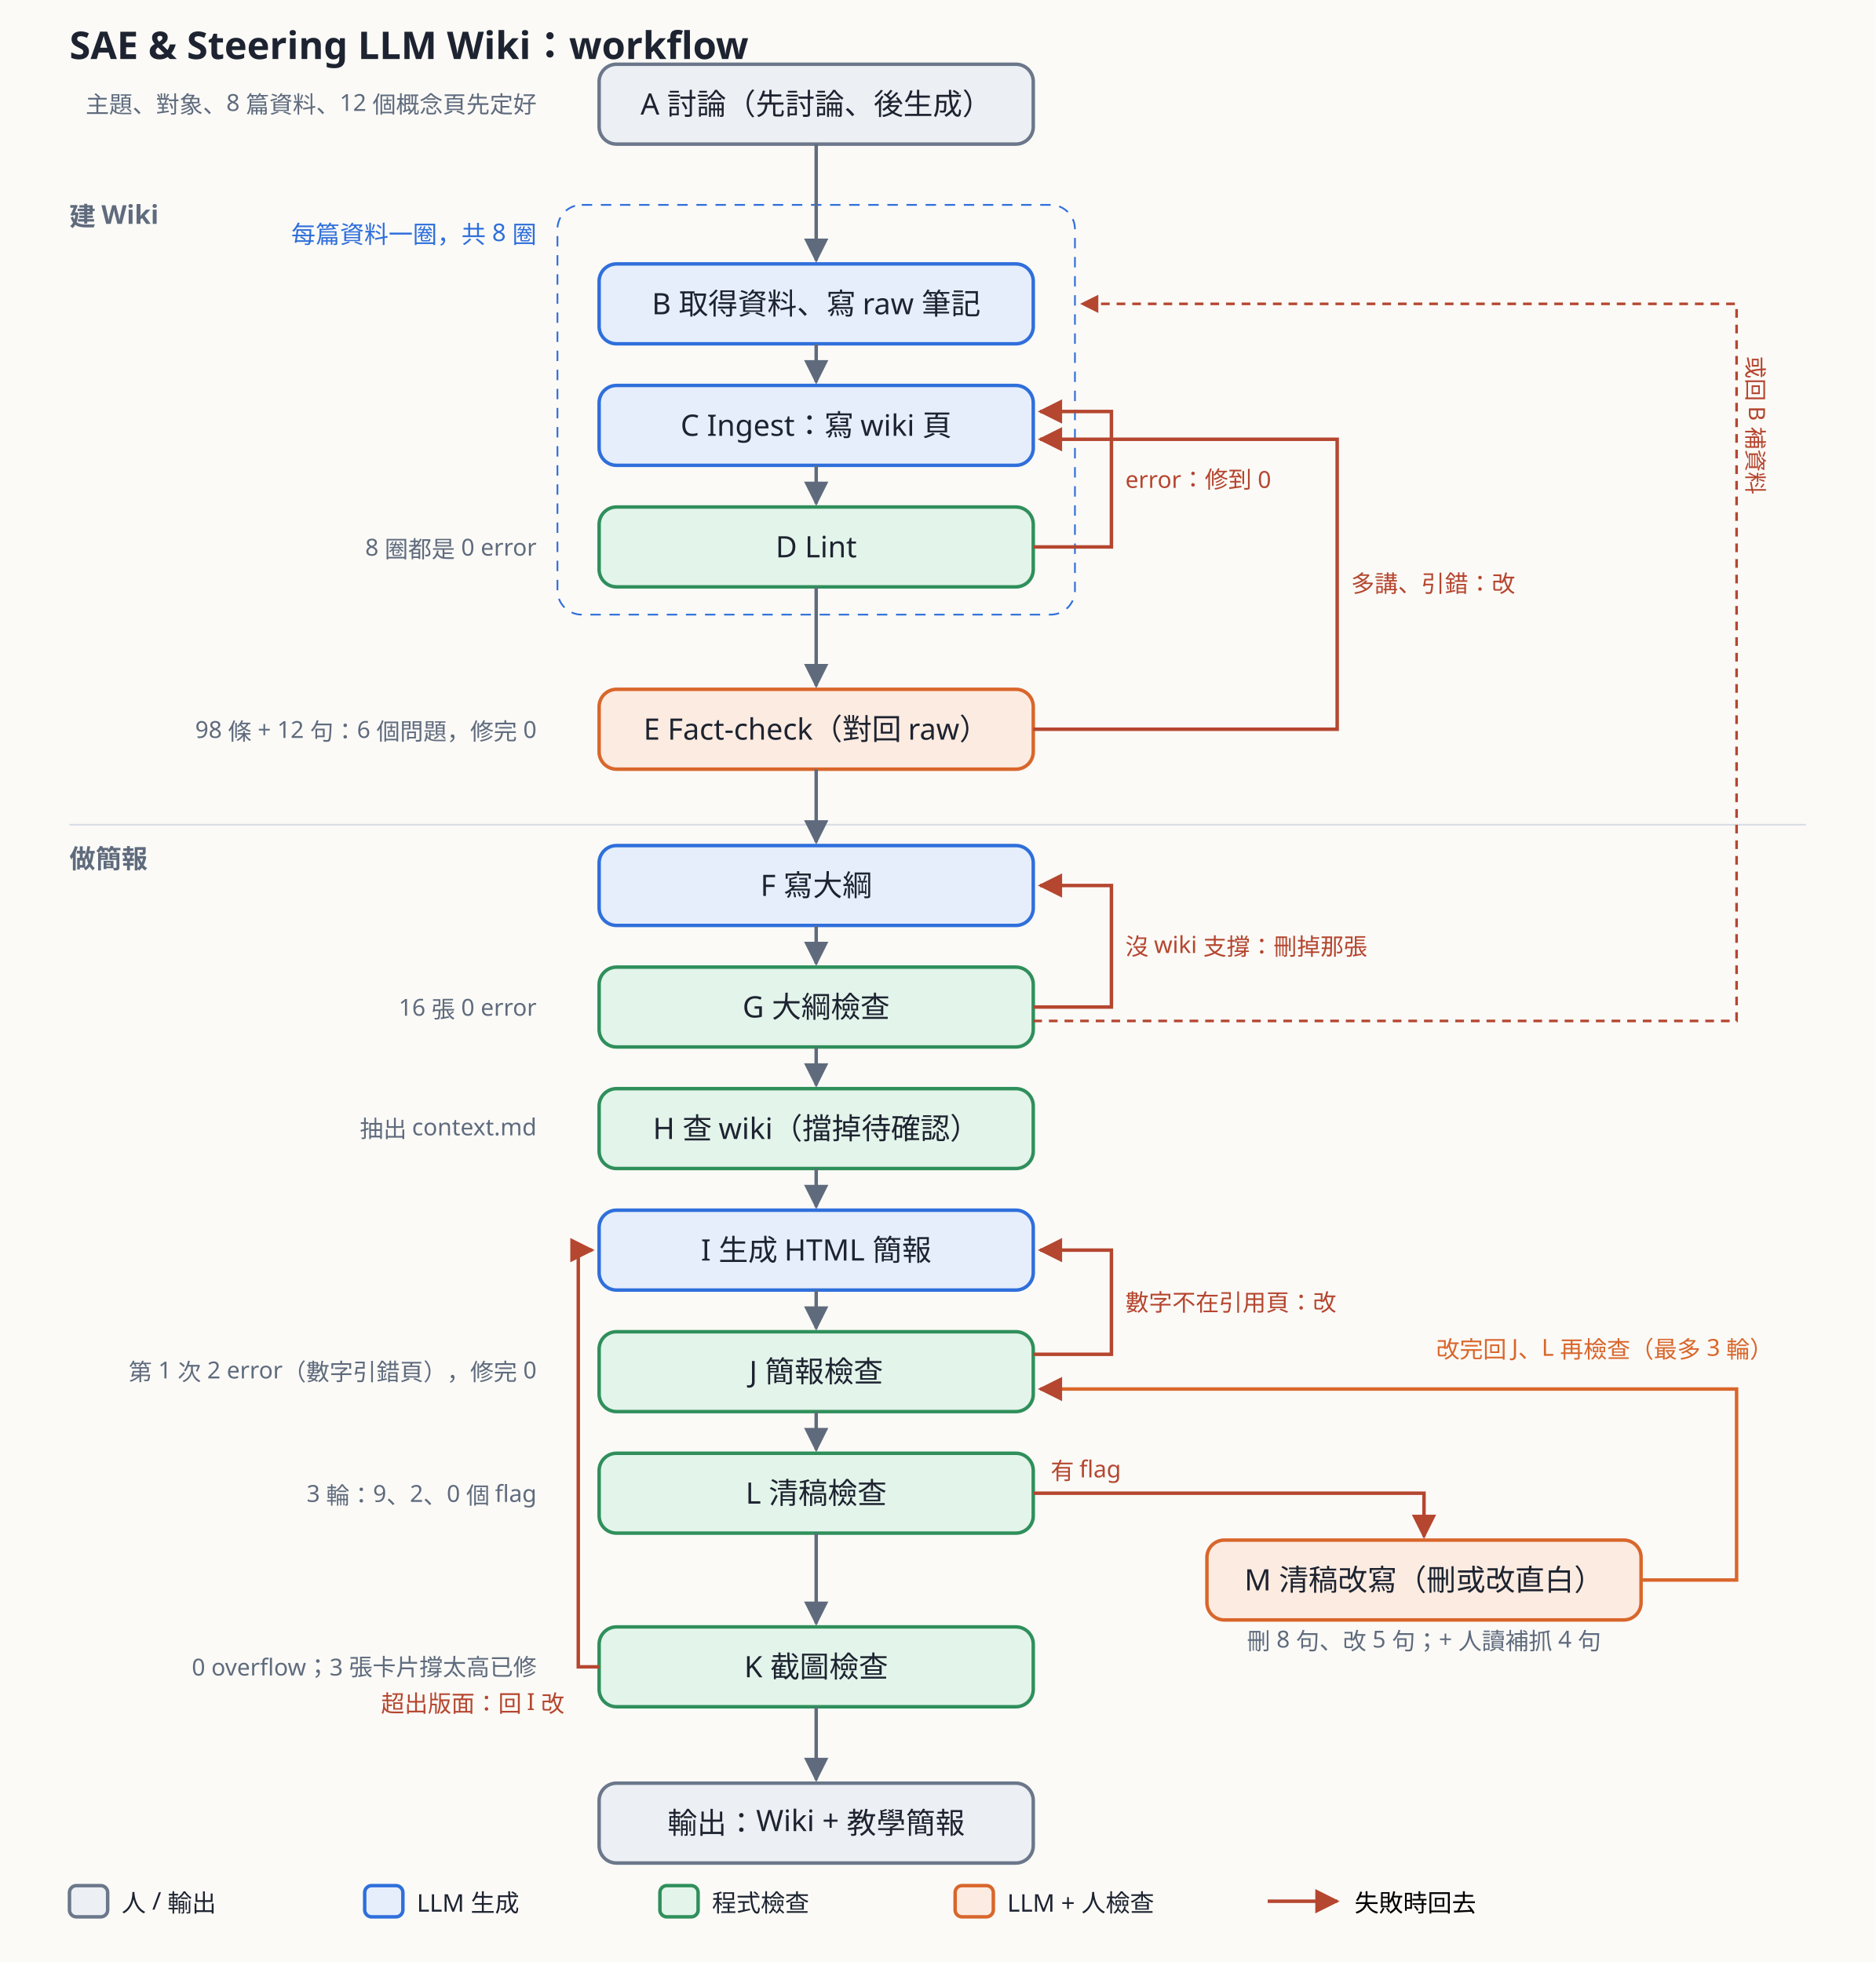
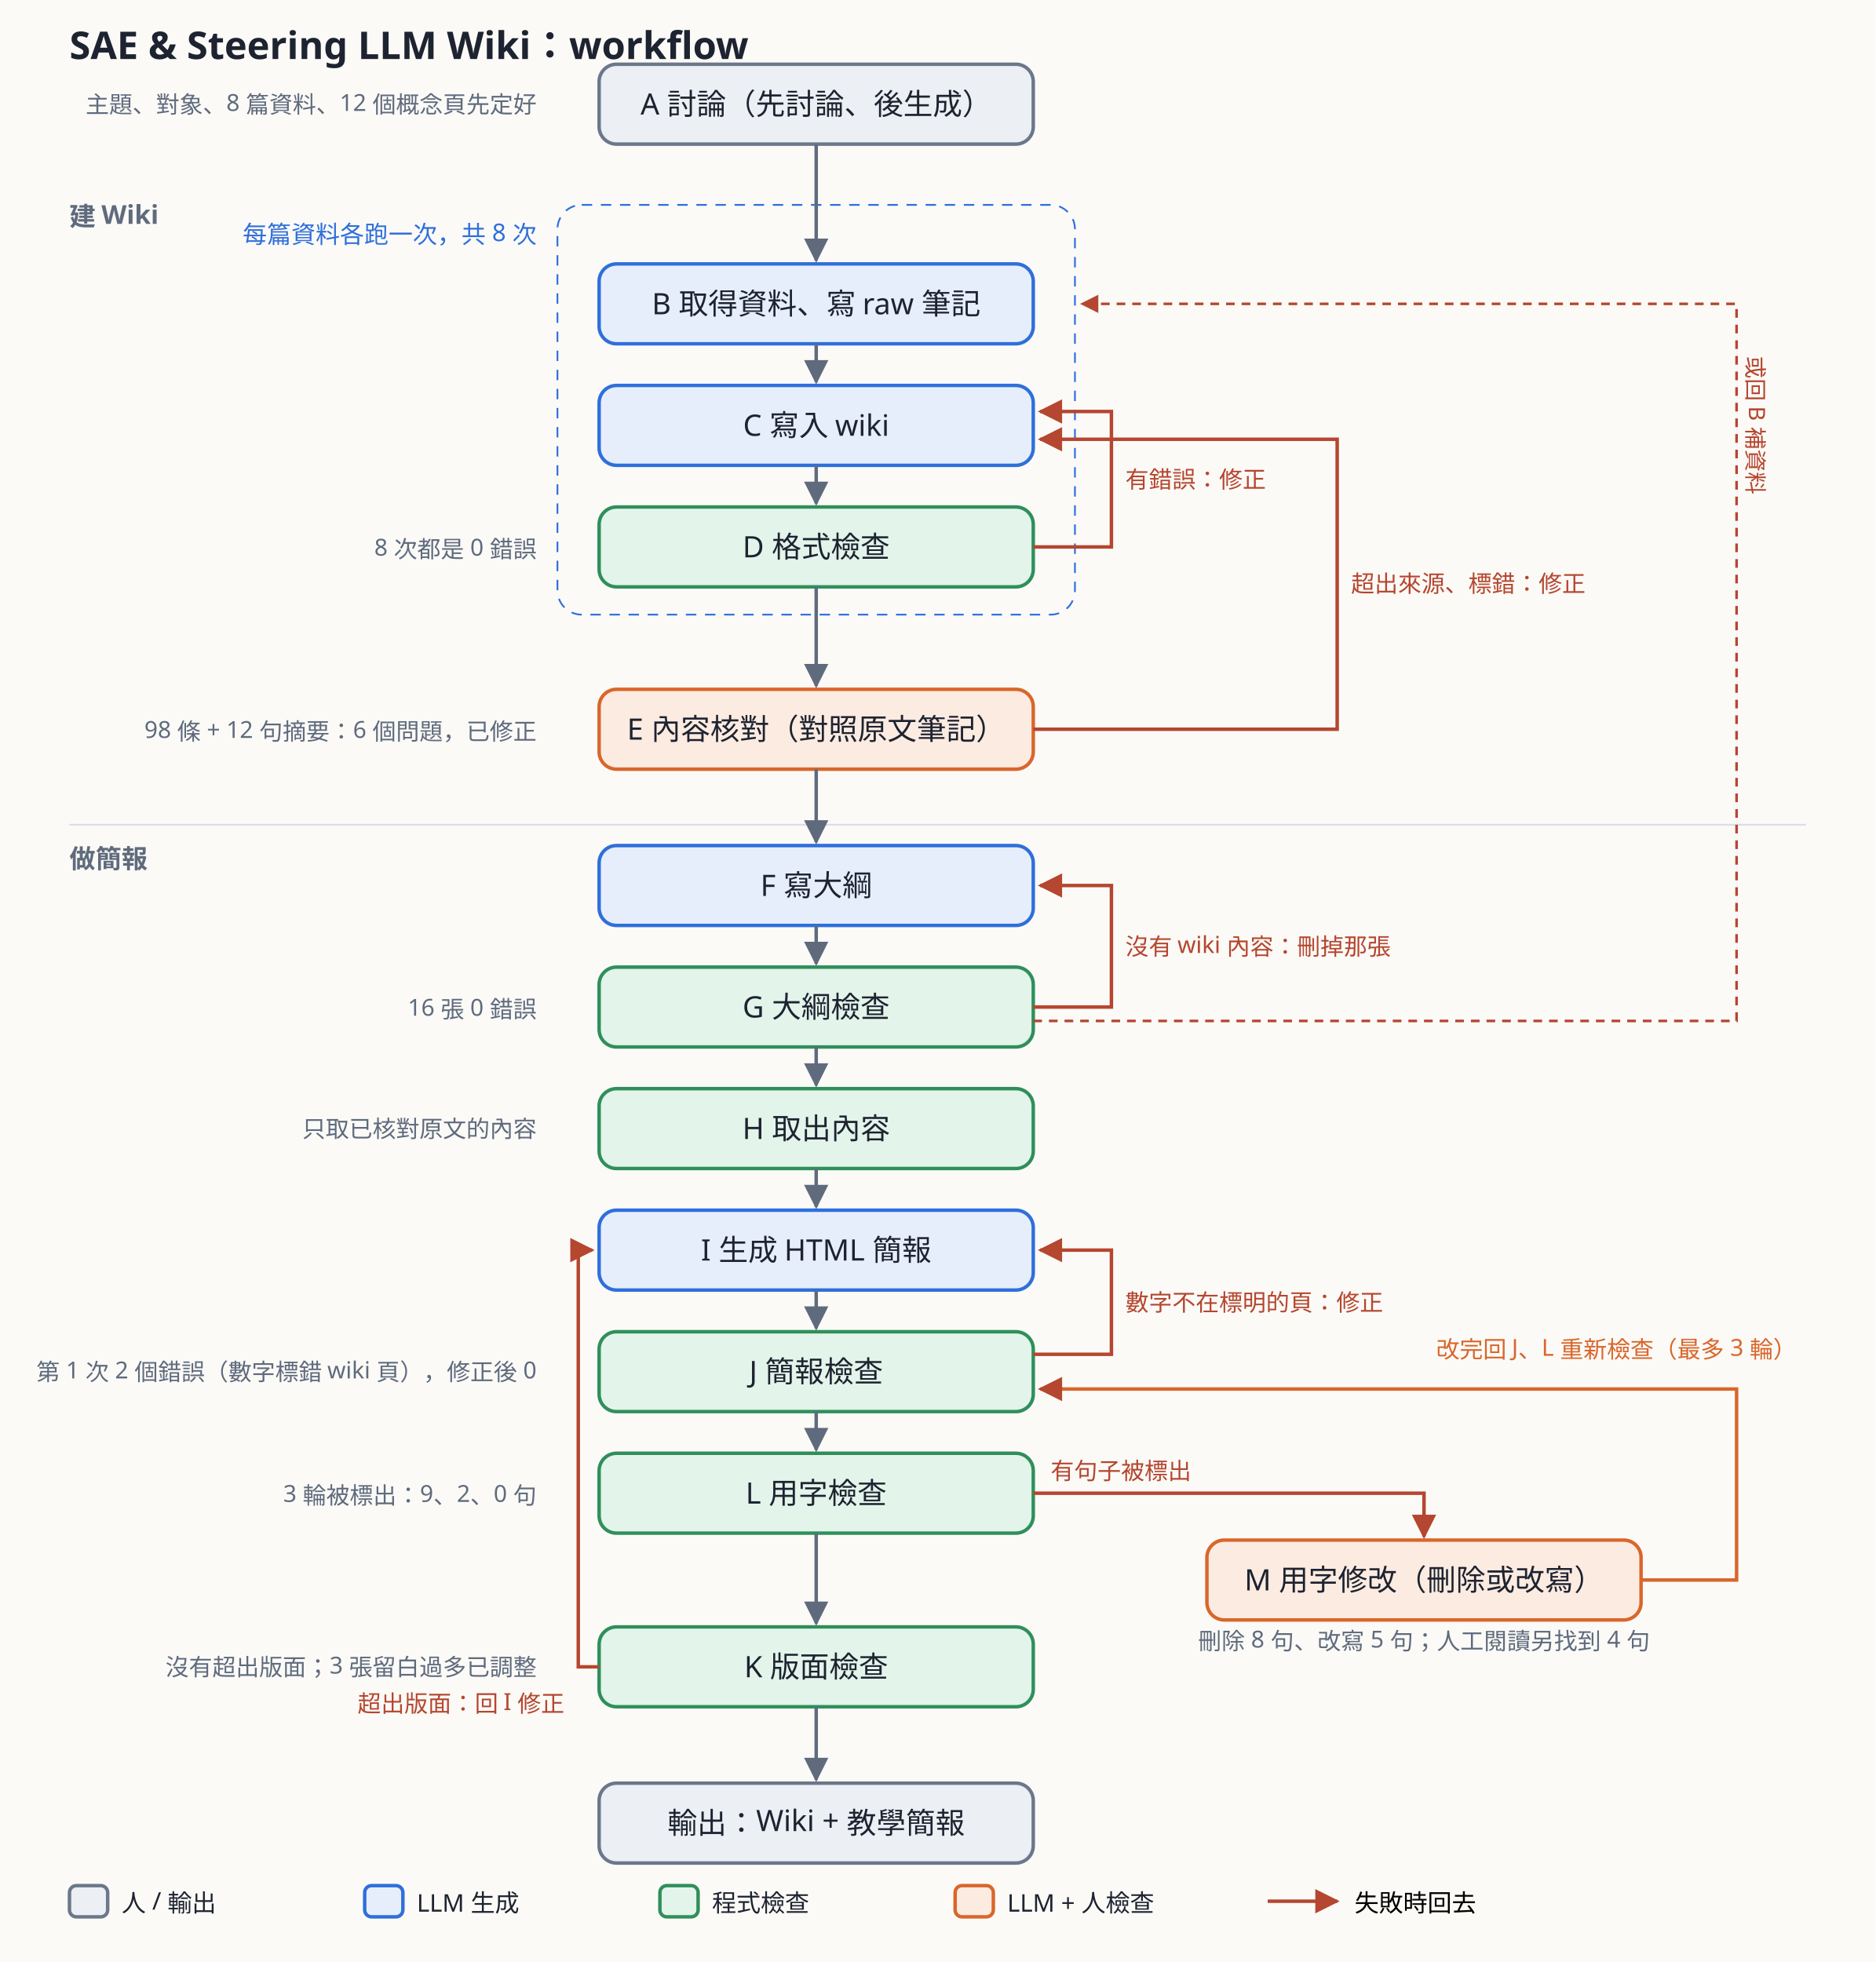
<svg xmlns="http://www.w3.org/2000/svg" viewBox="0 0 1080 1130" width="1080" height="1130" font-family="PingFang TC, Noto Sans TC, Microsoft JhengHei, sans-serif">
  <rect width="100%" height="100%" fill="#fbfaf7" />
  <defs>
    <marker id="a" viewBox="0 0 10 10" refX="9" refY="5" markerWidth="7" markerHeight="7" orient="auto">
      <path d="M0,0L10,5L0,10z" fill="#5f6b7d" />
    </marker>
    <marker id="r" viewBox="0 0 10 10" refX="9" refY="5" markerWidth="7" markerHeight="7" orient="auto">
      <path d="M0,0L10,5L0,10z" fill="#b5462f" />
    </marker>
  </defs>
  <text x="40" y="34" font-size="22" font-weight="700" fill="#1d2330">SAE &amp; Steering LLM Wiki：workflow</text>
  <rect x="321" y="118" width="298" height="236" rx="14" fill="none" stroke="#2f6fdb" stroke-dasharray="6 5" />
-   <text x="309" y="140" font-size="14" text-anchor="end" fill="#2f6fdb">每篇資料一圈，共 8 圈</text>
+   <text x="309" y="140" font-size="14" text-anchor="end" fill="#2f6fdb">每篇資料各跑一次，共 8 次</text>
  <text x="40" y="130" font-size="15" font-weight="700" fill="#5f6b7d">建 Wiki</text>
  <line x1="40" y1="475" x2="1040" y2="475" stroke="#d9dee6" />
  <text x="40" y="500" font-size="15" font-weight="700" fill="#5f6b7d">做簡報</text>
  <rect x="345" y="37" width="250" height="46" rx="10" fill="#eceff3" stroke="#6b778a" stroke-width="2" />
  <text x="470" y="66" font-size="17" text-anchor="middle" fill="#1d2330">A 討論（先討論、後生成）</text>
  <text x="309" y="65" font-size="13.5" text-anchor="end" fill="#5f6b7d">主題、對象、8 篇資料、12 個概念頁先定好</text>
  <rect x="345" y="152" width="250" height="46" rx="10" fill="#e6eefc" stroke="#2f6fdb" stroke-width="2" />
  <text x="470" y="181" font-size="17" text-anchor="middle" fill="#1d2330">B 取得資料、寫 raw 筆記</text>
  <rect x="345" y="222" width="250" height="46" rx="10" fill="#e6eefc" stroke="#2f6fdb" stroke-width="2" />
-   <text x="470" y="251" font-size="17" text-anchor="middle" fill="#1d2330">C Ingest：寫 wiki 頁</text>
+   <text x="470" y="251" font-size="17" text-anchor="middle" fill="#1d2330">C 寫入 wiki</text>
  <rect x="345" y="292" width="250" height="46" rx="10" fill="#e3f4ea" stroke="#2f8f5b" stroke-width="2" />
-   <text x="470" y="321" font-size="17" text-anchor="middle" fill="#1d2330">D Lint</text>
-   <text x="309" y="320" font-size="13.5" text-anchor="end" fill="#5f6b7d">8 圈都是 0 error</text>
+   <text x="470" y="321" font-size="17" text-anchor="middle" fill="#1d2330">D 格式檢查</text>
+   <text x="309" y="320" font-size="13.5" text-anchor="end" fill="#5f6b7d">8 次都是 0 錯誤</text>
  <rect x="345" y="397" width="250" height="46" rx="10" fill="#fcebe1" stroke="#d9662b" stroke-width="2" />
-   <text x="470" y="426" font-size="17" text-anchor="middle" fill="#1d2330">E Fact-check（對回 raw）</text>
-   <text x="309" y="425" font-size="13.5" text-anchor="end" fill="#5f6b7d">98 條 + 12 句：6 個問題，修完 0</text>
+   <text x="470" y="426" font-size="17" text-anchor="middle" fill="#1d2330">E 內容核對（對照原文筆記）</text>
+   <text x="309" y="425" font-size="13.5" text-anchor="end" fill="#5f6b7d">98 條 + 12 句摘要：6 個問題，已修正</text>
  <rect x="345" y="487" width="250" height="46" rx="10" fill="#e6eefc" stroke="#2f6fdb" stroke-width="2" />
  <text x="470" y="516" font-size="17" text-anchor="middle" fill="#1d2330">F 寫大綱</text>
  <rect x="345" y="557" width="250" height="46" rx="10" fill="#e3f4ea" stroke="#2f8f5b" stroke-width="2" />
  <text x="470" y="586" font-size="17" text-anchor="middle" fill="#1d2330">G 大綱檢查</text>
-   <text x="309" y="585" font-size="13.5" text-anchor="end" fill="#5f6b7d">16 張 0 error</text>
+   <text x="309" y="585" font-size="13.5" text-anchor="end" fill="#5f6b7d">16 張 0 錯誤</text>
  <rect x="345" y="627" width="250" height="46" rx="10" fill="#e3f4ea" stroke="#2f8f5b" stroke-width="2" />
-   <text x="470" y="656" font-size="17" text-anchor="middle" fill="#1d2330">H 查 wiki（擋掉待確認）</text>
-   <text x="309" y="655" font-size="13.5" text-anchor="end" fill="#5f6b7d">抽出 context.md</text>
+   <text x="470" y="656" font-size="17" text-anchor="middle" fill="#1d2330">H 取出內容</text>
+   <text x="309" y="655" font-size="13.5" text-anchor="end" fill="#5f6b7d">只取已核對原文的內容</text>
  <rect x="345" y="697" width="250" height="46" rx="10" fill="#e6eefc" stroke="#2f6fdb" stroke-width="2" />
  <text x="470" y="726" font-size="17" text-anchor="middle" fill="#1d2330">I 生成 HTML 簡報</text>
  <rect x="345" y="767" width="250" height="46" rx="10" fill="#e3f4ea" stroke="#2f8f5b" stroke-width="2" />
  <text x="470" y="796" font-size="17" text-anchor="middle" fill="#1d2330">J 簡報檢查</text>
-   <text x="309" y="795" font-size="13.5" text-anchor="end" fill="#5f6b7d">第 1 次 2 error（數字引錯頁），修完 0</text>
+   <text x="309" y="795" font-size="13.5" text-anchor="end" fill="#5f6b7d">第 1 次 2 個錯誤（數字標錯 wiki 頁），修正後 0</text>
  <rect x="345" y="837" width="250" height="46" rx="10" fill="#e3f4ea" stroke="#2f8f5b" stroke-width="2" />
-   <text x="470" y="866" font-size="17" text-anchor="middle" fill="#1d2330">L 清稿檢查</text>
-   <text x="309" y="865" font-size="13.5" text-anchor="end" fill="#5f6b7d">3 輪：9、2、0 個 flag</text>
+   <text x="470" y="866" font-size="17" text-anchor="middle" fill="#1d2330">L 用字檢查</text>
+   <text x="309" y="865" font-size="13.5" text-anchor="end" fill="#5f6b7d">3 輪被標出：9、2、0 句</text>
  <rect x="345" y="937" width="250" height="46" rx="10" fill="#e3f4ea" stroke="#2f8f5b" stroke-width="2" />
-   <text x="470" y="966" font-size="17" text-anchor="middle" fill="#1d2330">K 截圖檢查</text>
-   <text x="309" y="965" font-size="13.5" text-anchor="end" fill="#5f6b7d">0 overflow；3 張卡片撐太高已修</text>
+   <text x="470" y="966" font-size="17" text-anchor="middle" fill="#1d2330">K 版面檢查</text>
+   <text x="309" y="965" font-size="13.5" text-anchor="end" fill="#5f6b7d">沒有超出版面；3 張留白過多已調整</text>
  <rect x="345" y="1027" width="250" height="46" rx="10" fill="#eceff3" stroke="#6b778a" stroke-width="2" />
  <text x="470" y="1056" font-size="17" text-anchor="middle" fill="#1d2330">輸出：Wiki + 教學簡報</text>
  <rect x="695" y="887" width="250" height="46" rx="10" fill="#fcebe1" stroke="#d9662b" stroke-width="2" />
-   <text x="820" y="916" font-size="17" text-anchor="middle" fill="#1d2330">M 清稿改寫（刪或改直白）</text>
-   <text x="820" y="950" font-size="13.5" text-anchor="middle" fill="#5f6b7d">刪 8 句、改 5 句；+ 人讀補抓 4 句</text>
+   <text x="820" y="916" font-size="17" text-anchor="middle" fill="#1d2330">M 用字修改（刪除或改寫）</text>
+   <text x="820" y="950" font-size="13.5" text-anchor="middle" fill="#5f6b7d">刪除 8 句、改寫 5 句；人工閱讀另找到 4 句</text>
  <line x1="470" y1="83" x2="470" y2="150" stroke="#5f6b7d" stroke-width="2" marker-end="url(#a)" />
  <line x1="470" y1="198" x2="470" y2="220" stroke="#5f6b7d" stroke-width="2" marker-end="url(#a)" />
  <line x1="470" y1="268" x2="470" y2="290" stroke="#5f6b7d" stroke-width="2" marker-end="url(#a)" />
  <line x1="470" y1="338" x2="470" y2="395" stroke="#5f6b7d" stroke-width="2" marker-end="url(#a)" />
  <line x1="470" y1="443" x2="470" y2="485" stroke="#5f6b7d" stroke-width="2" marker-end="url(#a)" />
  <line x1="470" y1="533" x2="470" y2="555" stroke="#5f6b7d" stroke-width="2" marker-end="url(#a)" />
  <line x1="470" y1="603" x2="470" y2="625" stroke="#5f6b7d" stroke-width="2" marker-end="url(#a)" />
  <line x1="470" y1="673" x2="470" y2="695" stroke="#5f6b7d" stroke-width="2" marker-end="url(#a)" />
  <line x1="470" y1="743" x2="470" y2="765" stroke="#5f6b7d" stroke-width="2" marker-end="url(#a)" />
  <line x1="470" y1="813" x2="470" y2="835" stroke="#5f6b7d" stroke-width="2" marker-end="url(#a)" />
  <line x1="470" y1="883" x2="470" y2="935" stroke="#5f6b7d" stroke-width="2" marker-end="url(#a)" />
  <line x1="470" y1="983" x2="470" y2="1025" stroke="#5f6b7d" stroke-width="2" marker-end="url(#a)" />
  <path d="M595 315 H640 V237 H599" fill="none" stroke="#b5462f" stroke-width="2" marker-end="url(#r)" />
-   <text x="648" y="281" font-size="13.5" fill="#b5462f">error：修到 0</text>
+   <text x="648" y="281" font-size="13.5" fill="#b5462f">有錯誤：修正</text>
  <path d="M595 420 H770 V253 H599" fill="none" stroke="#b5462f" stroke-width="2" marker-end="url(#r)" />
-   <text x="778" y="341" font-size="13.5" fill="#b5462f">多講、引錯：改</text>
+   <text x="778" y="341" font-size="13.5" fill="#b5462f">超出來源、標錯：修正</text>
  <path d="M595 580 H640 V510 H599" fill="none" stroke="#b5462f" stroke-width="2" marker-end="url(#r)" />
-   <text x="648" y="550" font-size="13.5" fill="#b5462f">沒 wiki 支撐：刪掉那張</text>
+   <text x="648" y="550" font-size="13.5" fill="#b5462f">沒有 wiki 內容：刪掉那張</text>
  <path d="M595 588 H1000 V175 H623" fill="none" stroke="#b5462f" stroke-width="1.5" stroke-dasharray="5 4" marker-end="url(#r)" />
  <text x="1006" y="205" font-size="13" fill="#b5462f" transform="rotate(90 1006 205)">或回 B 補資料</text>
  <path d="M595 780 H640 V720 H599" fill="none" stroke="#b5462f" stroke-width="2" marker-end="url(#r)" />
-   <text x="648" y="755" font-size="13.5" fill="#b5462f">數字不在引用頁：改</text>
+   <text x="648" y="755" font-size="13.5" fill="#b5462f">數字不在標明的頁：修正</text>
  <path d="M595 860 H820 V885" fill="none" stroke="#b5462f" stroke-width="2" marker-end="url(#r)" />
-   <text x="605" y="852" font-size="13.5" fill="#b5462f">有 flag</text>
+   <text x="605" y="852" font-size="13.5" fill="#b5462f">有句子被標出</text>
  <path d="M945 910 H1000 V800 H599" fill="none" stroke="#d9662b" stroke-width="2" marker-end="url(#r)" />
-   <text x="827" y="782" font-size="13.5" fill="#d9662b">改完回 J、L 再檢查（最多 3 輪）</text>
+   <text x="827" y="782" font-size="13.5" fill="#d9662b">改完回 J、L 重新檢查（最多 3 輪）</text>
  <path d="M345 960 H333 V720 H341" fill="none" stroke="#b5462f" stroke-width="2" marker-end="url(#r)" />
-   <text x="325" y="986" font-size="13.5" text-anchor="end" fill="#b5462f">超出版面：回 I 改</text>
+   <text x="325" y="986" font-size="13.5" text-anchor="end" fill="#b5462f">超出版面：回 I 修正</text>
  <rect x="40" y="1086" width="22" height="18" rx="4" fill="#eceff3" stroke="#6b778a" stroke-width="2" />
  <text x="70" y="1101" font-size="14" fill="#1d2330">人 / 輸出</text>
  <rect x="210" y="1086" width="22" height="18" rx="4" fill="#e6eefc" stroke="#2f6fdb" stroke-width="2" />
  <text x="240" y="1101" font-size="14" fill="#1d2330">LLM 生成</text>
  <rect x="380" y="1086" width="22" height="18" rx="4" fill="#e3f4ea" stroke="#2f8f5b" stroke-width="2" />
  <text x="410" y="1101" font-size="14" fill="#1d2330">程式檢查</text>
  <rect x="550" y="1086" width="22" height="18" rx="4" fill="#fcebe1" stroke="#d9662b" stroke-width="2" />
  <text x="580" y="1101" font-size="14" fill="#1d2330">LLM + 人檢查</text>
  <line x1="730" y1="1095" x2="770" y2="1095" stroke="#b5462f" stroke-width="2" marker-end="url(#r)" />
  <text x="780" y="1101" font-size="14">失敗時回去</text>
</svg>
